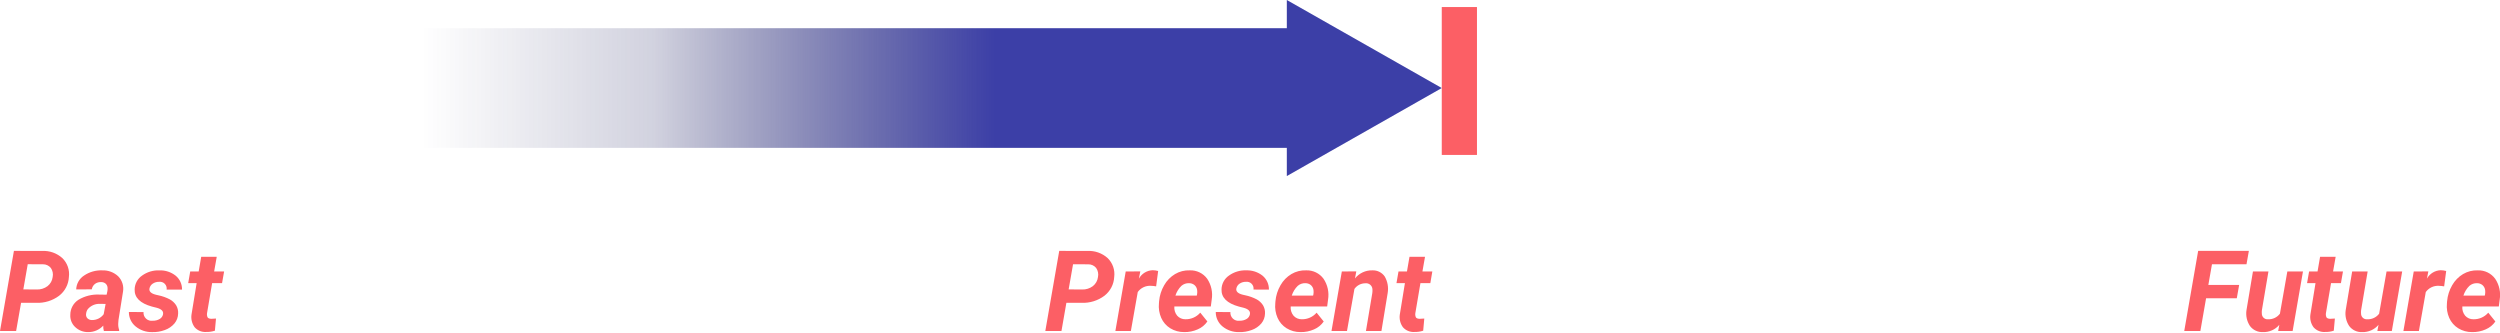
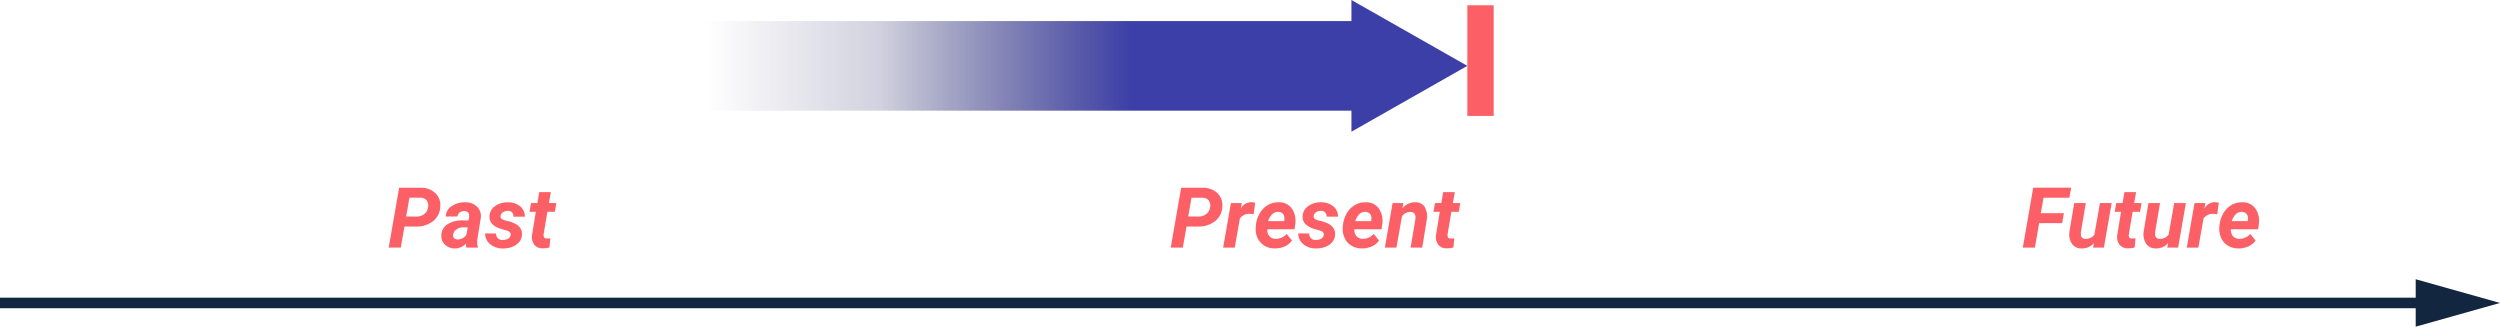
- <svg xmlns="http://www.w3.org/2000/svg" width="354.989" height="47.158" viewBox="0 0 354.989 47.158">
+ <svg xmlns="http://www.w3.org/2000/svg" width="474.5" height="62" viewBox="0 0 474.5 62">
  <defs>
    <linearGradient id="linear-gradient" x1="0.643" y1="0.5" x2="0.188" y2="0.5" gradientUnits="objectBoundingBox">
      <stop offset="0" stop-color="#3c3fa7" />
      <stop offset="0.595" stop-color="#242665" stop-opacity="0.208" />
      <stop offset="1" stop-color="#1e2054" stop-opacity="0" />
    </linearGradient>
  </defs>
-   <g id="Grupo_170186" data-name="Grupo 170186" transform="translate(-940.277 -846)">
-     <path id="Trazado_165140" data-name="Trazado 165140" d="M11.27,12.992,10.566,17H8.277L10.254,5.625l3.984.008a3.986,3.986,0,0,1,2.9,1.023,3.174,3.174,0,0,1,.922,2.672A3.592,3.592,0,0,1,16.664,12a5.075,5.075,0,0,1-3.238,1Zm.32-1.9,1.906.016a2.41,2.41,0,0,0,1.531-.477,1.918,1.918,0,0,0,.727-1.289,1.646,1.646,0,0,0-.262-1.3,1.418,1.418,0,0,0-1.121-.516l-2.156-.008ZM23.027,17a2.281,2.281,0,0,1-.086-.766,2.863,2.863,0,0,1-2.156.922,2.594,2.594,0,0,1-1.84-.723,2.186,2.186,0,0,1-.684-1.746,2.527,2.527,0,0,1,1.16-2.121,5.266,5.266,0,0,1,2.965-.738l1.031.016.109-.508a1.764,1.764,0,0,0,.023-.492.846.846,0,0,0-.277-.574.955.955,0,0,0-.629-.215,1.345,1.345,0,0,0-.875.254,1.231,1.231,0,0,0-.461.777l-2.211.008a2.457,2.457,0,0,1,1.113-1.965,4.312,4.312,0,0,1,2.613-.738,3.117,3.117,0,0,1,2.25.855,2.5,2.5,0,0,1,.68,2.121l-.648,4.047-.039.5a2.412,2.412,0,0,0,.133.938L25.191,17Zm-1.7-1.555A2.017,2.017,0,0,0,23,14.617l.273-1.461-.766-.008a2.139,2.139,0,0,0-1.758.742,1.292,1.292,0,0,0-.242.633.75.75,0,0,0,.176.668A.891.891,0,0,0,21.332,15.445Zm10.1-.828q.125-.625-.867-.906l-.711-.18q-2.523-.7-2.453-2.453a2.428,2.428,0,0,1,1.059-1.949,3.942,3.942,0,0,1,2.457-.738,3.536,3.536,0,0,1,2.313.758,2.5,2.5,0,0,1,.9,1.977l-2.187-.008a.963.963,0,0,0-1.078-1.1,1.552,1.552,0,0,0-.895.258,1.061,1.061,0,0,0-.465.7q-.117.625.945.883l.313.07a6.285,6.285,0,0,1,1.648.59,2.488,2.488,0,0,1,.879.824,2.04,2.04,0,0,1,.285,1.18,2.251,2.251,0,0,1-.52,1.406,3.18,3.18,0,0,1-1.359.93,4.736,4.736,0,0,1-1.816.3,3.568,3.568,0,0,1-2.344-.809,2.607,2.607,0,0,1-.953-2.051l2.078.016a1.142,1.142,0,0,0,1.3,1.227,1.845,1.845,0,0,0,1-.25A.987.987,0,0,0,31.434,14.617Zm7.625-8.148-.367,2.078H40.1L39.809,10.2H38.4l-.719,4.234a1.077,1.077,0,0,0,.063.609q.109.211.531.227.125.008.672-.039l-.156,1.727a3.706,3.706,0,0,1-1.266.18,1.985,1.985,0,0,1-1.617-.68,2.456,2.456,0,0,1-.437-1.8L36.2,10.2H35l.289-1.656h1.2l.359-2.078Z" transform="translate(932 876)" fill="#fc5f65" />
-     <path id="Trazado_165139" data-name="Trazado 165139" d="M4.7,12.992,4,17H1.707L3.684,5.625l3.984.008a3.986,3.986,0,0,1,2.9,1.023,3.174,3.174,0,0,1,.922,2.672A3.592,3.592,0,0,1,10.094,12a5.075,5.075,0,0,1-3.238,1Zm.32-1.9,1.906.016a2.41,2.41,0,0,0,1.531-.477,1.918,1.918,0,0,0,.727-1.289,1.646,1.646,0,0,0-.262-1.3A1.418,1.418,0,0,0,7.8,7.531L5.645,7.523Zm12.422-.43a4.548,4.548,0,0,0-.742-.078,2.136,2.136,0,0,0-1.867.883L13.855,17h-2.2l1.469-8.453,2.07-.008-.2,1.031a2.325,2.325,0,0,1,1.969-1.2,3.214,3.214,0,0,1,.766.109Zm3.969,6.492a3.677,3.677,0,0,1-1.965-.543,3.292,3.292,0,0,1-1.277-1.469,4.093,4.093,0,0,1-.328-2.059l.023-.312a5.465,5.465,0,0,1,.719-2.266,4.341,4.341,0,0,1,1.547-1.59,3.827,3.827,0,0,1,2.094-.527,2.924,2.924,0,0,1,2.473,1.2,4.117,4.117,0,0,1,.637,2.962l-.125.962h-5.18a1.814,1.814,0,0,0,.4,1.313,1.521,1.521,0,0,0,1.172.508,2.7,2.7,0,0,0,2.109-.937l1.008,1.25A3.135,3.135,0,0,1,23.34,16.77,4.5,4.5,0,0,1,21.41,17.156Zm.7-6.945a1.565,1.565,0,0,0-1.082.383,3.363,3.363,0,0,0-.848,1.383h3.031l.047-.2a2.071,2.071,0,0,0,.008-.594,1.134,1.134,0,0,0-.383-.707A1.2,1.2,0,0,0,22.113,10.211Zm8.648,4.406q.125-.625-.867-.906l-.711-.18q-2.523-.7-2.453-2.453a2.428,2.428,0,0,1,1.059-1.949,3.942,3.942,0,0,1,2.457-.738,3.536,3.536,0,0,1,2.313.758,2.5,2.5,0,0,1,.9,1.977l-2.187-.008a.963.963,0,0,0-1.078-1.1,1.552,1.552,0,0,0-.895.258,1.061,1.061,0,0,0-.465.7q-.117.625.945.883l.313.07a6.285,6.285,0,0,1,1.648.59,2.488,2.488,0,0,1,.879.824,2.04,2.04,0,0,1,.285,1.18,2.251,2.251,0,0,1-.52,1.406,3.18,3.18,0,0,1-1.359.93,4.736,4.736,0,0,1-1.816.3,3.568,3.568,0,0,1-2.344-.809A2.607,2.607,0,0,1,25.91,14.3l2.078.016a1.142,1.142,0,0,0,1.3,1.227,1.845,1.845,0,0,0,1-.25A.987.987,0,0,0,30.762,14.617Zm7.172,2.539a3.677,3.677,0,0,1-1.965-.543,3.292,3.292,0,0,1-1.277-1.469,4.093,4.093,0,0,1-.328-2.059l.023-.312a5.465,5.465,0,0,1,.719-2.266,4.341,4.341,0,0,1,1.547-1.59,3.827,3.827,0,0,1,2.094-.527,2.924,2.924,0,0,1,2.473,1.2,4.117,4.117,0,0,1,.637,2.962l-.125.962h-5.18a1.814,1.814,0,0,0,.4,1.313,1.521,1.521,0,0,0,1.172.508A2.7,2.7,0,0,0,40.23,14.4l1.008,1.25a3.135,3.135,0,0,1-1.375,1.121A4.5,4.5,0,0,1,37.934,17.156Zm.7-6.945a1.565,1.565,0,0,0-1.082.383,3.363,3.363,0,0,0-.848,1.383h3.031l.047-.2a2.071,2.071,0,0,0,.008-.594,1.134,1.134,0,0,0-.383-.707A1.2,1.2,0,0,0,38.637,10.211Zm7.234-1.672-.187,1a3.042,3.042,0,0,1,2.461-1.148,2.028,2.028,0,0,1,1.766.875,3.526,3.526,0,0,1,.414,2.359L49.434,17h-2.2l.906-5.4a2.528,2.528,0,0,0,.016-.555.9.9,0,0,0-1-.82,1.9,1.9,0,0,0-1.555.8L44.543,17h-2.2l1.469-8.453Zm9.758-2.07-.367,2.078h1.406L56.379,10.2H54.973l-.719,4.234a1.077,1.077,0,0,0,.063.609q.109.211.531.227.125.008.672-.039l-.156,1.727a3.706,3.706,0,0,1-1.266.18,1.985,1.985,0,0,1-1.617-.68,2.456,2.456,0,0,1-.437-1.8L52.77,10.2h-1.2l.289-1.656h1.2l.359-2.078Z" transform="translate(1087 876)" fill="#fc5f65" />
-     <path id="Trazado_165141" data-name="Trazado 165141" d="M12.891,12.352H8.531L7.719,17H5.43L7.406,5.625h7.2l-.336,1.9H9.367l-.516,2.938h4.375Zm6.039,3.773A2.919,2.919,0,0,1,16.6,17.156a2.172,2.172,0,0,1-1.844-.875,3.2,3.2,0,0,1-.484-2.266l.914-5.469h2.2l-.93,5.5a2.175,2.175,0,0,0-.008.485.8.8,0,0,0,.867.806,2.014,2.014,0,0,0,1.7-.79l1.055-6h2.219L20.82,17H18.766Zm8-9.656-.367,2.078h1.406L27.68,10.2H26.273l-.719,4.234a1.077,1.077,0,0,0,.063.609q.109.211.531.227.125.008.672-.039l-.156,1.727a3.706,3.706,0,0,1-1.266.18,1.985,1.985,0,0,1-1.617-.68,2.456,2.456,0,0,1-.437-1.8L24.07,10.2h-1.2l.289-1.656h1.2l.359-2.078Zm6.086,9.656a2.919,2.919,0,0,1-2.328,1.031,2.172,2.172,0,0,1-1.844-.875,3.2,3.2,0,0,1-.484-2.266l.914-5.469h2.2l-.93,5.5a2.175,2.175,0,0,0-.008.485.8.8,0,0,0,.867.806,2.014,2.014,0,0,0,1.7-.79l1.055-6h2.219L34.906,17H32.852Zm9.32-5.461a4.548,4.548,0,0,0-.742-.078,2.136,2.136,0,0,0-1.867.883L38.75,17h-2.2l1.469-8.453,2.07-.008-.2,1.031a2.325,2.325,0,0,1,1.969-1.2,3.214,3.214,0,0,1,.766.109ZM46.3,17.156a3.677,3.677,0,0,1-1.965-.543,3.292,3.292,0,0,1-1.277-1.469,4.093,4.093,0,0,1-.328-2.059l.023-.312a5.465,5.465,0,0,1,.719-2.266,4.341,4.341,0,0,1,1.547-1.59,3.827,3.827,0,0,1,2.094-.527,2.924,2.924,0,0,1,2.473,1.2,4.117,4.117,0,0,1,.637,2.962l-.125.962h-5.18a1.814,1.814,0,0,0,.4,1.313,1.521,1.521,0,0,0,1.172.508A2.7,2.7,0,0,0,48.6,14.4l1.008,1.25a3.135,3.135,0,0,1-1.375,1.121A4.5,4.5,0,0,1,46.3,17.156Zm.7-6.945a1.565,1.565,0,0,0-1.082.383,3.363,3.363,0,0,0-.848,1.383h3.031l.047-.2a2.071,2.071,0,0,0,.008-.594,1.134,1.134,0,0,0-.383-.707A1.2,1.2,0,0,0,47.008,10.211Z" transform="translate(1245 876)" fill="#fc5f65" />
-     <path id="Unión_7" data-name="Unión 7" d="M156,21H0V4H156V0l22,12.5L156,25Z" transform="translate(967 846)" fill="url(#linear-gradient)" />
-     <rect id="Rectángulo_40986" data-name="Rectángulo 40986" width="5" height="21" transform="translate(1145 847)" fill="#fc5f65" />
+   <g id="Grupo_170216" data-name="Grupo 170216" transform="translate(-866.5 -846)">
+     <path id="Trazado_165292" data-name="Trazado 165292" d="M11.27,12.992,10.566,17H8.277L10.254,5.625l3.984.008a3.986,3.986,0,0,1,2.9,1.023,3.174,3.174,0,0,1,.922,2.672A3.592,3.592,0,0,1,16.664,12a5.075,5.075,0,0,1-3.238,1Zm.32-1.9,1.906.016a2.41,2.41,0,0,0,1.531-.477,1.918,1.918,0,0,0,.727-1.289,1.646,1.646,0,0,0-.262-1.3,1.418,1.418,0,0,0-1.121-.516l-2.156-.008ZM23.027,17a2.281,2.281,0,0,1-.086-.766,2.863,2.863,0,0,1-2.156.922,2.594,2.594,0,0,1-1.84-.723,2.186,2.186,0,0,1-.684-1.746,2.527,2.527,0,0,1,1.16-2.121,5.266,5.266,0,0,1,2.965-.738l1.031.016.109-.508a1.764,1.764,0,0,0,.023-.492.846.846,0,0,0-.277-.574.955.955,0,0,0-.629-.215,1.345,1.345,0,0,0-.875.254,1.231,1.231,0,0,0-.461.777l-2.211.008a2.457,2.457,0,0,1,1.113-1.965,4.312,4.312,0,0,1,2.613-.738,3.117,3.117,0,0,1,2.25.855,2.5,2.5,0,0,1,.68,2.121l-.648,4.047-.039.5a2.412,2.412,0,0,0,.133.938L25.191,17Zm-1.7-1.555A2.017,2.017,0,0,0,23,14.617l.273-1.461-.766-.008a2.139,2.139,0,0,0-1.758.742,1.292,1.292,0,0,0-.242.633.75.75,0,0,0,.176.668A.891.891,0,0,0,21.332,15.445Zm10.1-.828q.125-.625-.867-.906l-.711-.18q-2.523-.7-2.453-2.453a2.428,2.428,0,0,1,1.059-1.949,3.942,3.942,0,0,1,2.457-.738,3.536,3.536,0,0,1,2.313.758,2.5,2.5,0,0,1,.9,1.977l-2.187-.008a.963.963,0,0,0-1.078-1.1,1.552,1.552,0,0,0-.895.258,1.061,1.061,0,0,0-.465.7q-.117.625.945.883l.313.07a6.285,6.285,0,0,1,1.648.59,2.488,2.488,0,0,1,.879.824,2.04,2.04,0,0,1,.285,1.18,2.251,2.251,0,0,1-.52,1.406,3.18,3.18,0,0,1-1.359.93,4.736,4.736,0,0,1-1.816.3,3.568,3.568,0,0,1-2.344-.809,2.607,2.607,0,0,1-.953-2.051l2.078.016a1.142,1.142,0,0,0,1.3,1.227,1.845,1.845,0,0,0,1-.25A.987.987,0,0,0,31.434,14.617Zm7.625-8.148-.367,2.078H40.1L39.809,10.2H38.4l-.719,4.234a1.077,1.077,0,0,0,.063.609q.109.211.531.227.125.008.672-.039l-.156,1.727a3.706,3.706,0,0,1-1.266.18,1.985,1.985,0,0,1-1.617-.68,2.456,2.456,0,0,1-.437-1.8L36.2,10.2H35l.289-1.656h1.2l.359-2.078Z" transform="translate(932 876)" fill="#fc5f65" />
+     <path id="Trazado_165291" data-name="Trazado 165291" d="M4.7,12.992,4,17H1.707L3.684,5.625l3.984.008a3.986,3.986,0,0,1,2.9,1.023,3.174,3.174,0,0,1,.922,2.672A3.592,3.592,0,0,1,10.094,12a5.075,5.075,0,0,1-3.238,1Zm.32-1.9,1.906.016a2.41,2.41,0,0,0,1.531-.477,1.918,1.918,0,0,0,.727-1.289,1.646,1.646,0,0,0-.262-1.3A1.418,1.418,0,0,0,7.8,7.531L5.645,7.523Zm12.422-.43a4.548,4.548,0,0,0-.742-.078,2.136,2.136,0,0,0-1.867.883L13.855,17h-2.2l1.469-8.453,2.07-.008-.2,1.031a2.325,2.325,0,0,1,1.969-1.2,3.214,3.214,0,0,1,.766.109Zm3.969,6.492a3.677,3.677,0,0,1-1.965-.543,3.292,3.292,0,0,1-1.277-1.469,4.093,4.093,0,0,1-.328-2.059l.023-.312a5.465,5.465,0,0,1,.719-2.266,4.341,4.341,0,0,1,1.547-1.59,3.827,3.827,0,0,1,2.094-.527,2.924,2.924,0,0,1,2.473,1.2,4.117,4.117,0,0,1,.637,2.962l-.125.962h-5.18a1.814,1.814,0,0,0,.4,1.313,1.521,1.521,0,0,0,1.172.508,2.7,2.7,0,0,0,2.109-.937l1.008,1.25A3.135,3.135,0,0,1,23.34,16.77,4.5,4.5,0,0,1,21.41,17.156Zm.7-6.945a1.565,1.565,0,0,0-1.082.383,3.363,3.363,0,0,0-.848,1.383h3.031l.047-.2a2.071,2.071,0,0,0,.008-.594,1.134,1.134,0,0,0-.383-.707A1.2,1.2,0,0,0,22.113,10.211Zm8.648,4.406q.125-.625-.867-.906l-.711-.18q-2.523-.7-2.453-2.453a2.428,2.428,0,0,1,1.059-1.949,3.942,3.942,0,0,1,2.457-.738,3.536,3.536,0,0,1,2.313.758,2.5,2.5,0,0,1,.9,1.977l-2.187-.008a.963.963,0,0,0-1.078-1.1,1.552,1.552,0,0,0-.895.258,1.061,1.061,0,0,0-.465.7q-.117.625.945.883l.313.07a6.285,6.285,0,0,1,1.648.59,2.488,2.488,0,0,1,.879.824,2.04,2.04,0,0,1,.285,1.18,2.251,2.251,0,0,1-.52,1.406,3.18,3.18,0,0,1-1.359.93,4.736,4.736,0,0,1-1.816.3,3.568,3.568,0,0,1-2.344-.809A2.607,2.607,0,0,1,25.91,14.3l2.078.016a1.142,1.142,0,0,0,1.3,1.227,1.845,1.845,0,0,0,1-.25A.987.987,0,0,0,30.762,14.617Zm7.172,2.539a3.677,3.677,0,0,1-1.965-.543,3.292,3.292,0,0,1-1.277-1.469,4.093,4.093,0,0,1-.328-2.059l.023-.312a5.465,5.465,0,0,1,.719-2.266,4.341,4.341,0,0,1,1.547-1.59,3.827,3.827,0,0,1,2.094-.527,2.924,2.924,0,0,1,2.473,1.2,4.117,4.117,0,0,1,.637,2.962l-.125.962h-5.18a1.814,1.814,0,0,0,.4,1.313,1.521,1.521,0,0,0,1.172.508A2.7,2.7,0,0,0,40.23,14.4l1.008,1.25a3.135,3.135,0,0,1-1.375,1.121A4.5,4.5,0,0,1,37.934,17.156Zm.7-6.945a1.565,1.565,0,0,0-1.082.383,3.363,3.363,0,0,0-.848,1.383h3.031l.047-.2a2.071,2.071,0,0,0,.008-.594,1.134,1.134,0,0,0-.383-.707A1.2,1.2,0,0,0,38.637,10.211Zm7.234-1.672-.187,1a3.042,3.042,0,0,1,2.461-1.148,2.028,2.028,0,0,1,1.766.875,3.526,3.526,0,0,1,.414,2.359L49.434,17h-2.2l.906-5.4a2.528,2.528,0,0,0,.016-.555.9.9,0,0,0-1-.82,1.9,1.9,0,0,0-1.555.8L44.543,17h-2.2l1.469-8.453Zm9.758-2.07-.367,2.078h1.406L56.379,10.2H54.973l-.719,4.234a1.077,1.077,0,0,0,.063.609q.109.211.531.227.125.008.672-.039l-.156,1.727a3.706,3.706,0,0,1-1.266.18,1.985,1.985,0,0,1-1.617-.68,2.456,2.456,0,0,1-.437-1.8L52.77,10.2h-1.2l.289-1.656h1.2l.359-2.078Z" transform="translate(1087 876)" fill="#fc5f65" />
+     <path id="Trazado_165293" data-name="Trazado 165293" d="M12.891,12.352H8.531L7.719,17H5.43L7.406,5.625h7.2l-.336,1.9H9.367l-.516,2.938h4.375Zm6.039,3.773A2.919,2.919,0,0,1,16.6,17.156a2.172,2.172,0,0,1-1.844-.875,3.2,3.2,0,0,1-.484-2.266l.914-5.469h2.2l-.93,5.5a2.175,2.175,0,0,0-.008.485.8.8,0,0,0,.867.806,2.014,2.014,0,0,0,1.7-.79l1.055-6h2.219L20.82,17H18.766Zm8-9.656-.367,2.078h1.406L27.68,10.2H26.273l-.719,4.234a1.077,1.077,0,0,0,.063.609q.109.211.531.227.125.008.672-.039l-.156,1.727a3.706,3.706,0,0,1-1.266.18,1.985,1.985,0,0,1-1.617-.68,2.456,2.456,0,0,1-.437-1.8L24.07,10.2h-1.2l.289-1.656h1.2l.359-2.078Zm6.086,9.656a2.919,2.919,0,0,1-2.328,1.031,2.172,2.172,0,0,1-1.844-.875,3.2,3.2,0,0,1-.484-2.266l.914-5.469h2.2l-.93,5.5a2.175,2.175,0,0,0-.008.485.8.8,0,0,0,.867.806,2.014,2.014,0,0,0,1.7-.79l1.055-6h2.219L34.906,17H32.852Zm9.32-5.461a4.548,4.548,0,0,0-.742-.078,2.136,2.136,0,0,0-1.867.883L38.75,17h-2.2l1.469-8.453,2.07-.008-.2,1.031a2.325,2.325,0,0,1,1.969-1.2,3.214,3.214,0,0,1,.766.109ZM46.3,17.156a3.677,3.677,0,0,1-1.965-.543,3.292,3.292,0,0,1-1.277-1.469,4.093,4.093,0,0,1-.328-2.059l.023-.312a5.465,5.465,0,0,1,.719-2.266,4.341,4.341,0,0,1,1.547-1.59,3.827,3.827,0,0,1,2.094-.527,2.924,2.924,0,0,1,2.473,1.2,4.117,4.117,0,0,1,.637,2.962l-.125.962h-5.18a1.814,1.814,0,0,0,.4,1.313,1.521,1.521,0,0,0,1.172.508A2.7,2.7,0,0,0,48.6,14.4l1.008,1.25a3.135,3.135,0,0,1-1.375,1.121A4.5,4.5,0,0,1,46.3,17.156Zm.7-6.945a1.565,1.565,0,0,0-1.082.383,3.363,3.363,0,0,0-.848,1.383h3.031l.047-.2a2.071,2.071,0,0,0,.008-.594,1.134,1.134,0,0,0-.383-.707A1.2,1.2,0,0,0,47.008,10.211Z" transform="translate(1245 876)" fill="#fc5f65" />
+     <path id="Trazado_165290" data-name="Trazado 165290" d="M156,21H0V4H156V0l22,12.5L156,25Z" transform="translate(967 846)" fill="url(#linear-gradient)" />
+     <path id="Trazado_165289" data-name="Trazado 165289" d="M0,0H5V21H0Z" transform="translate(1145 847)" fill="#fc5f65" />
+     <g id="Grupo_170184" data-name="Grupo 170184" transform="translate(0 284)">
+       <line id="Línea_637" data-name="Línea 637" x2="464" transform="translate(866.5 619.5)" fill="none" stroke="#12263f" stroke-width="2" />
+       <path id="Polígono_37" data-name="Polígono 37" d="M4.5,0,9,16H0Z" transform="translate(1341 615) rotate(90)" fill="#12263f" />
+     </g>
  </g>
</svg>
